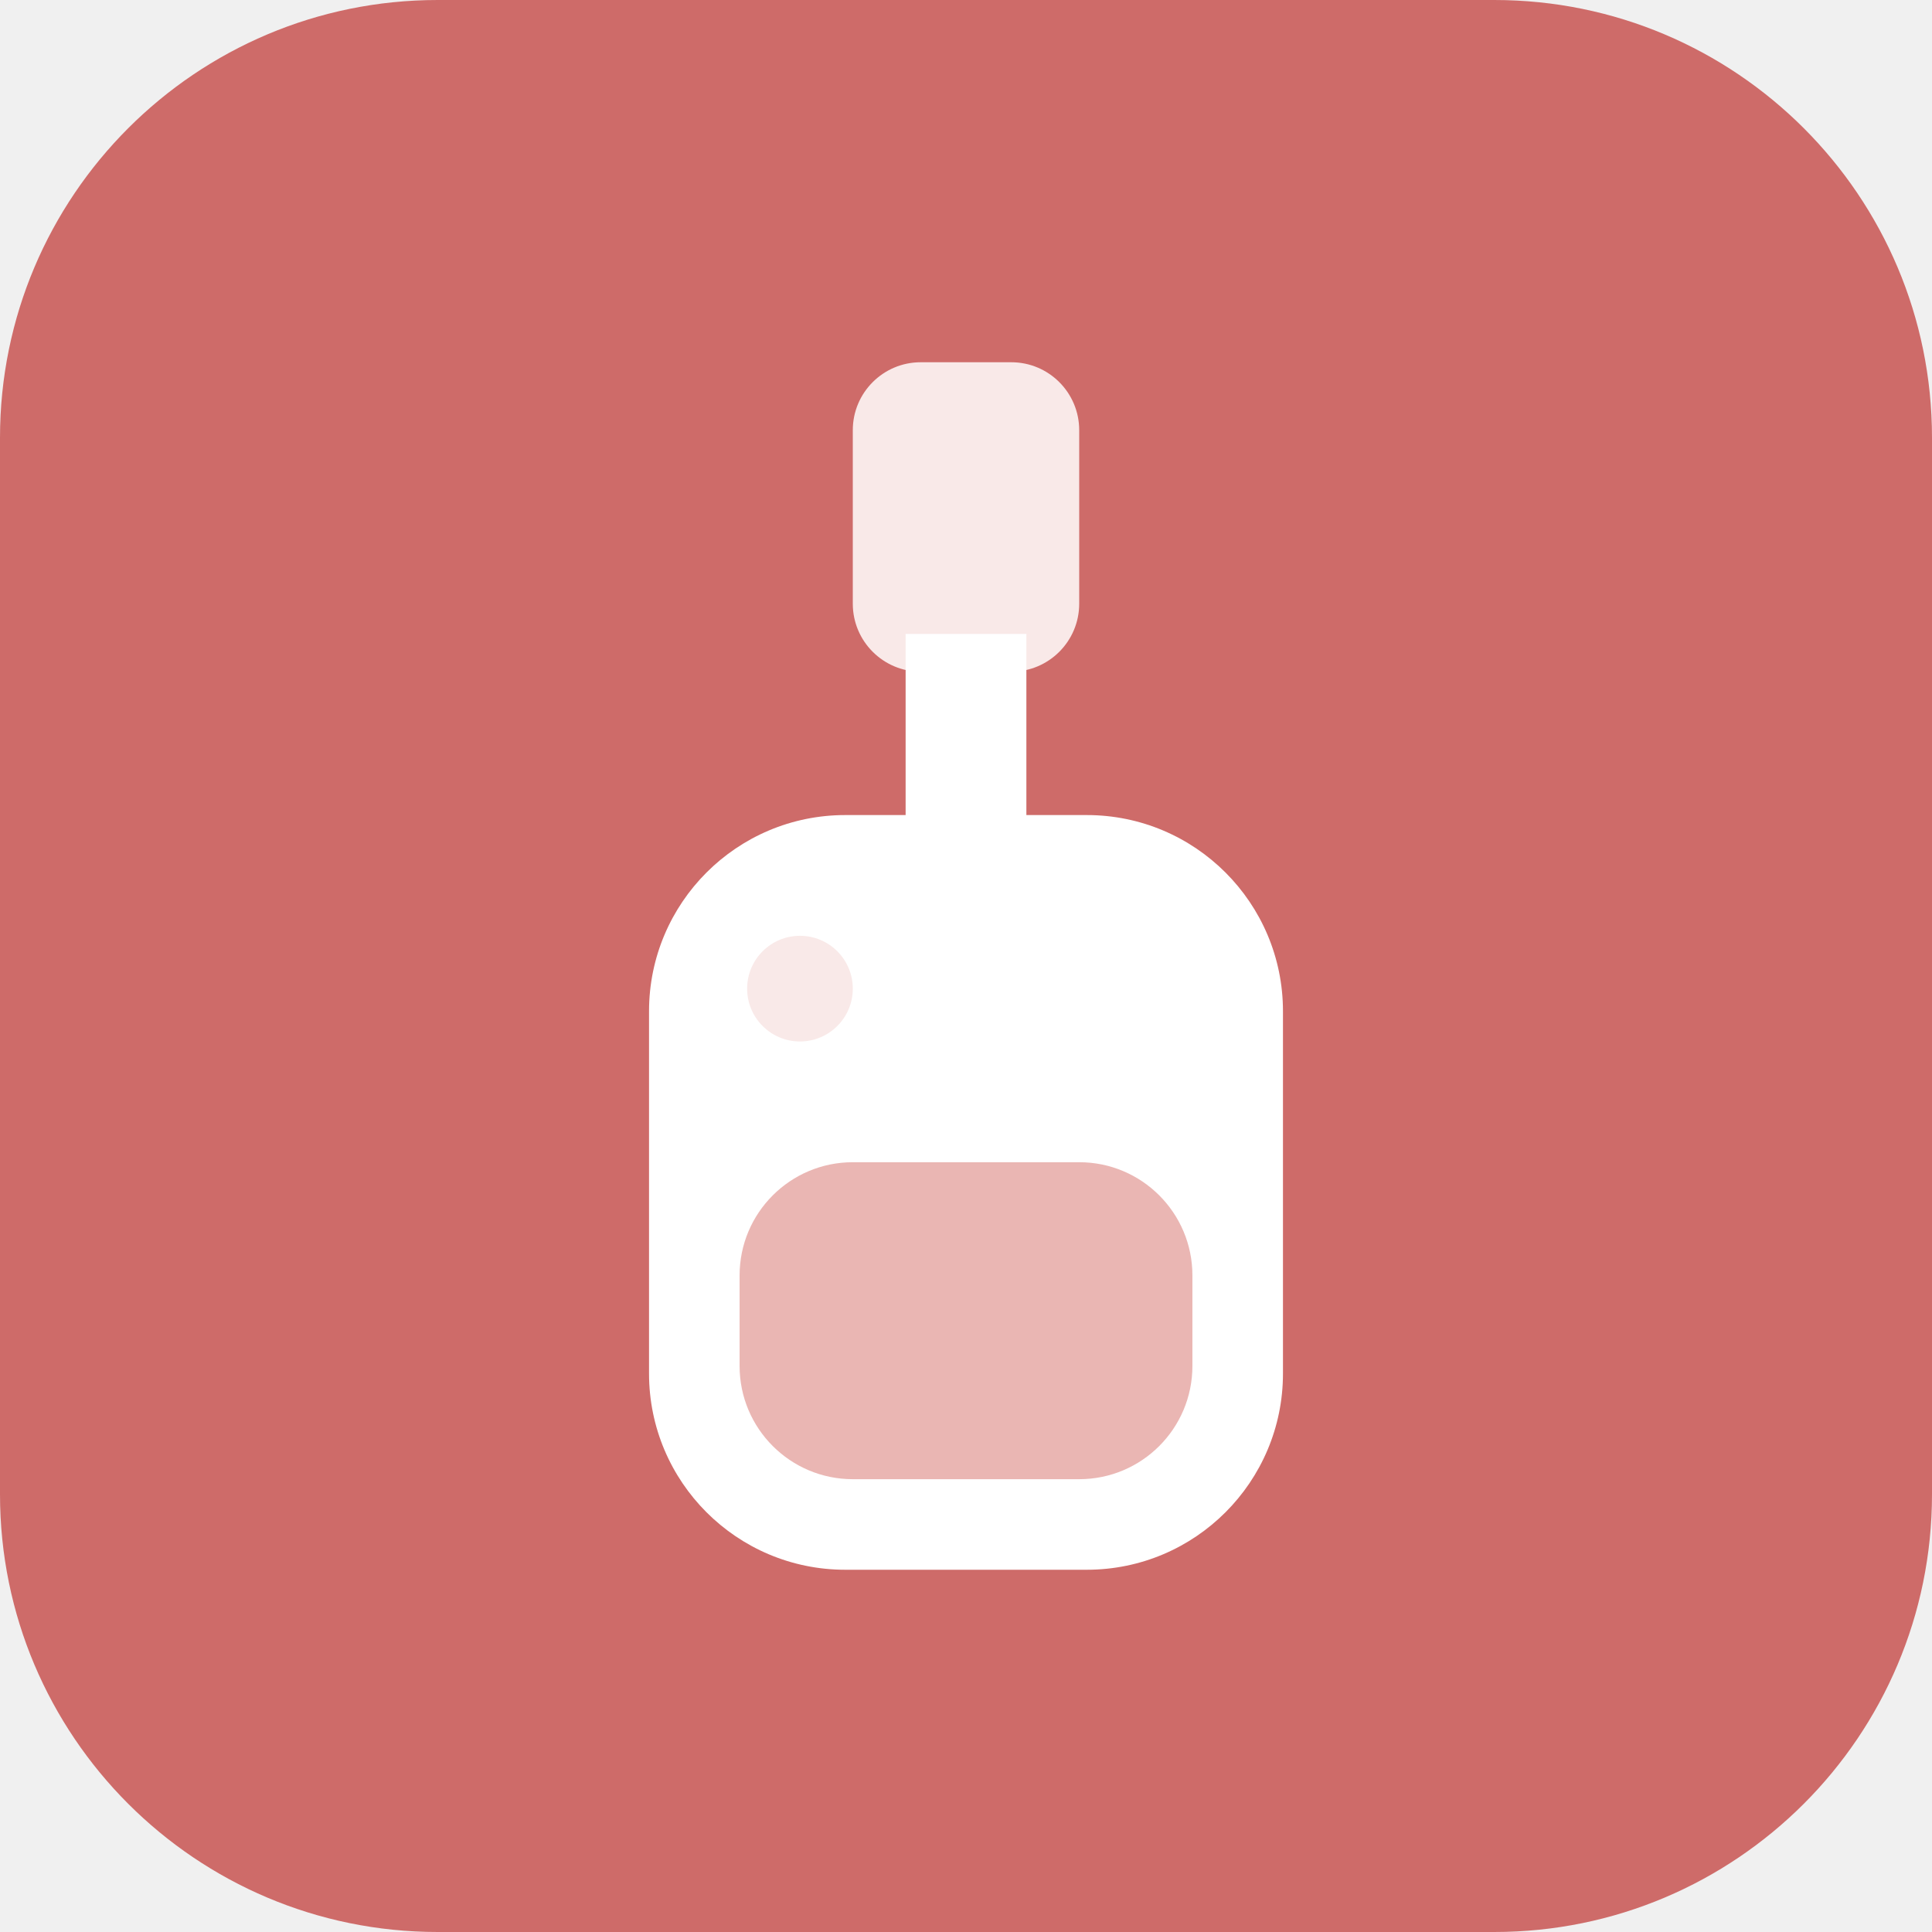
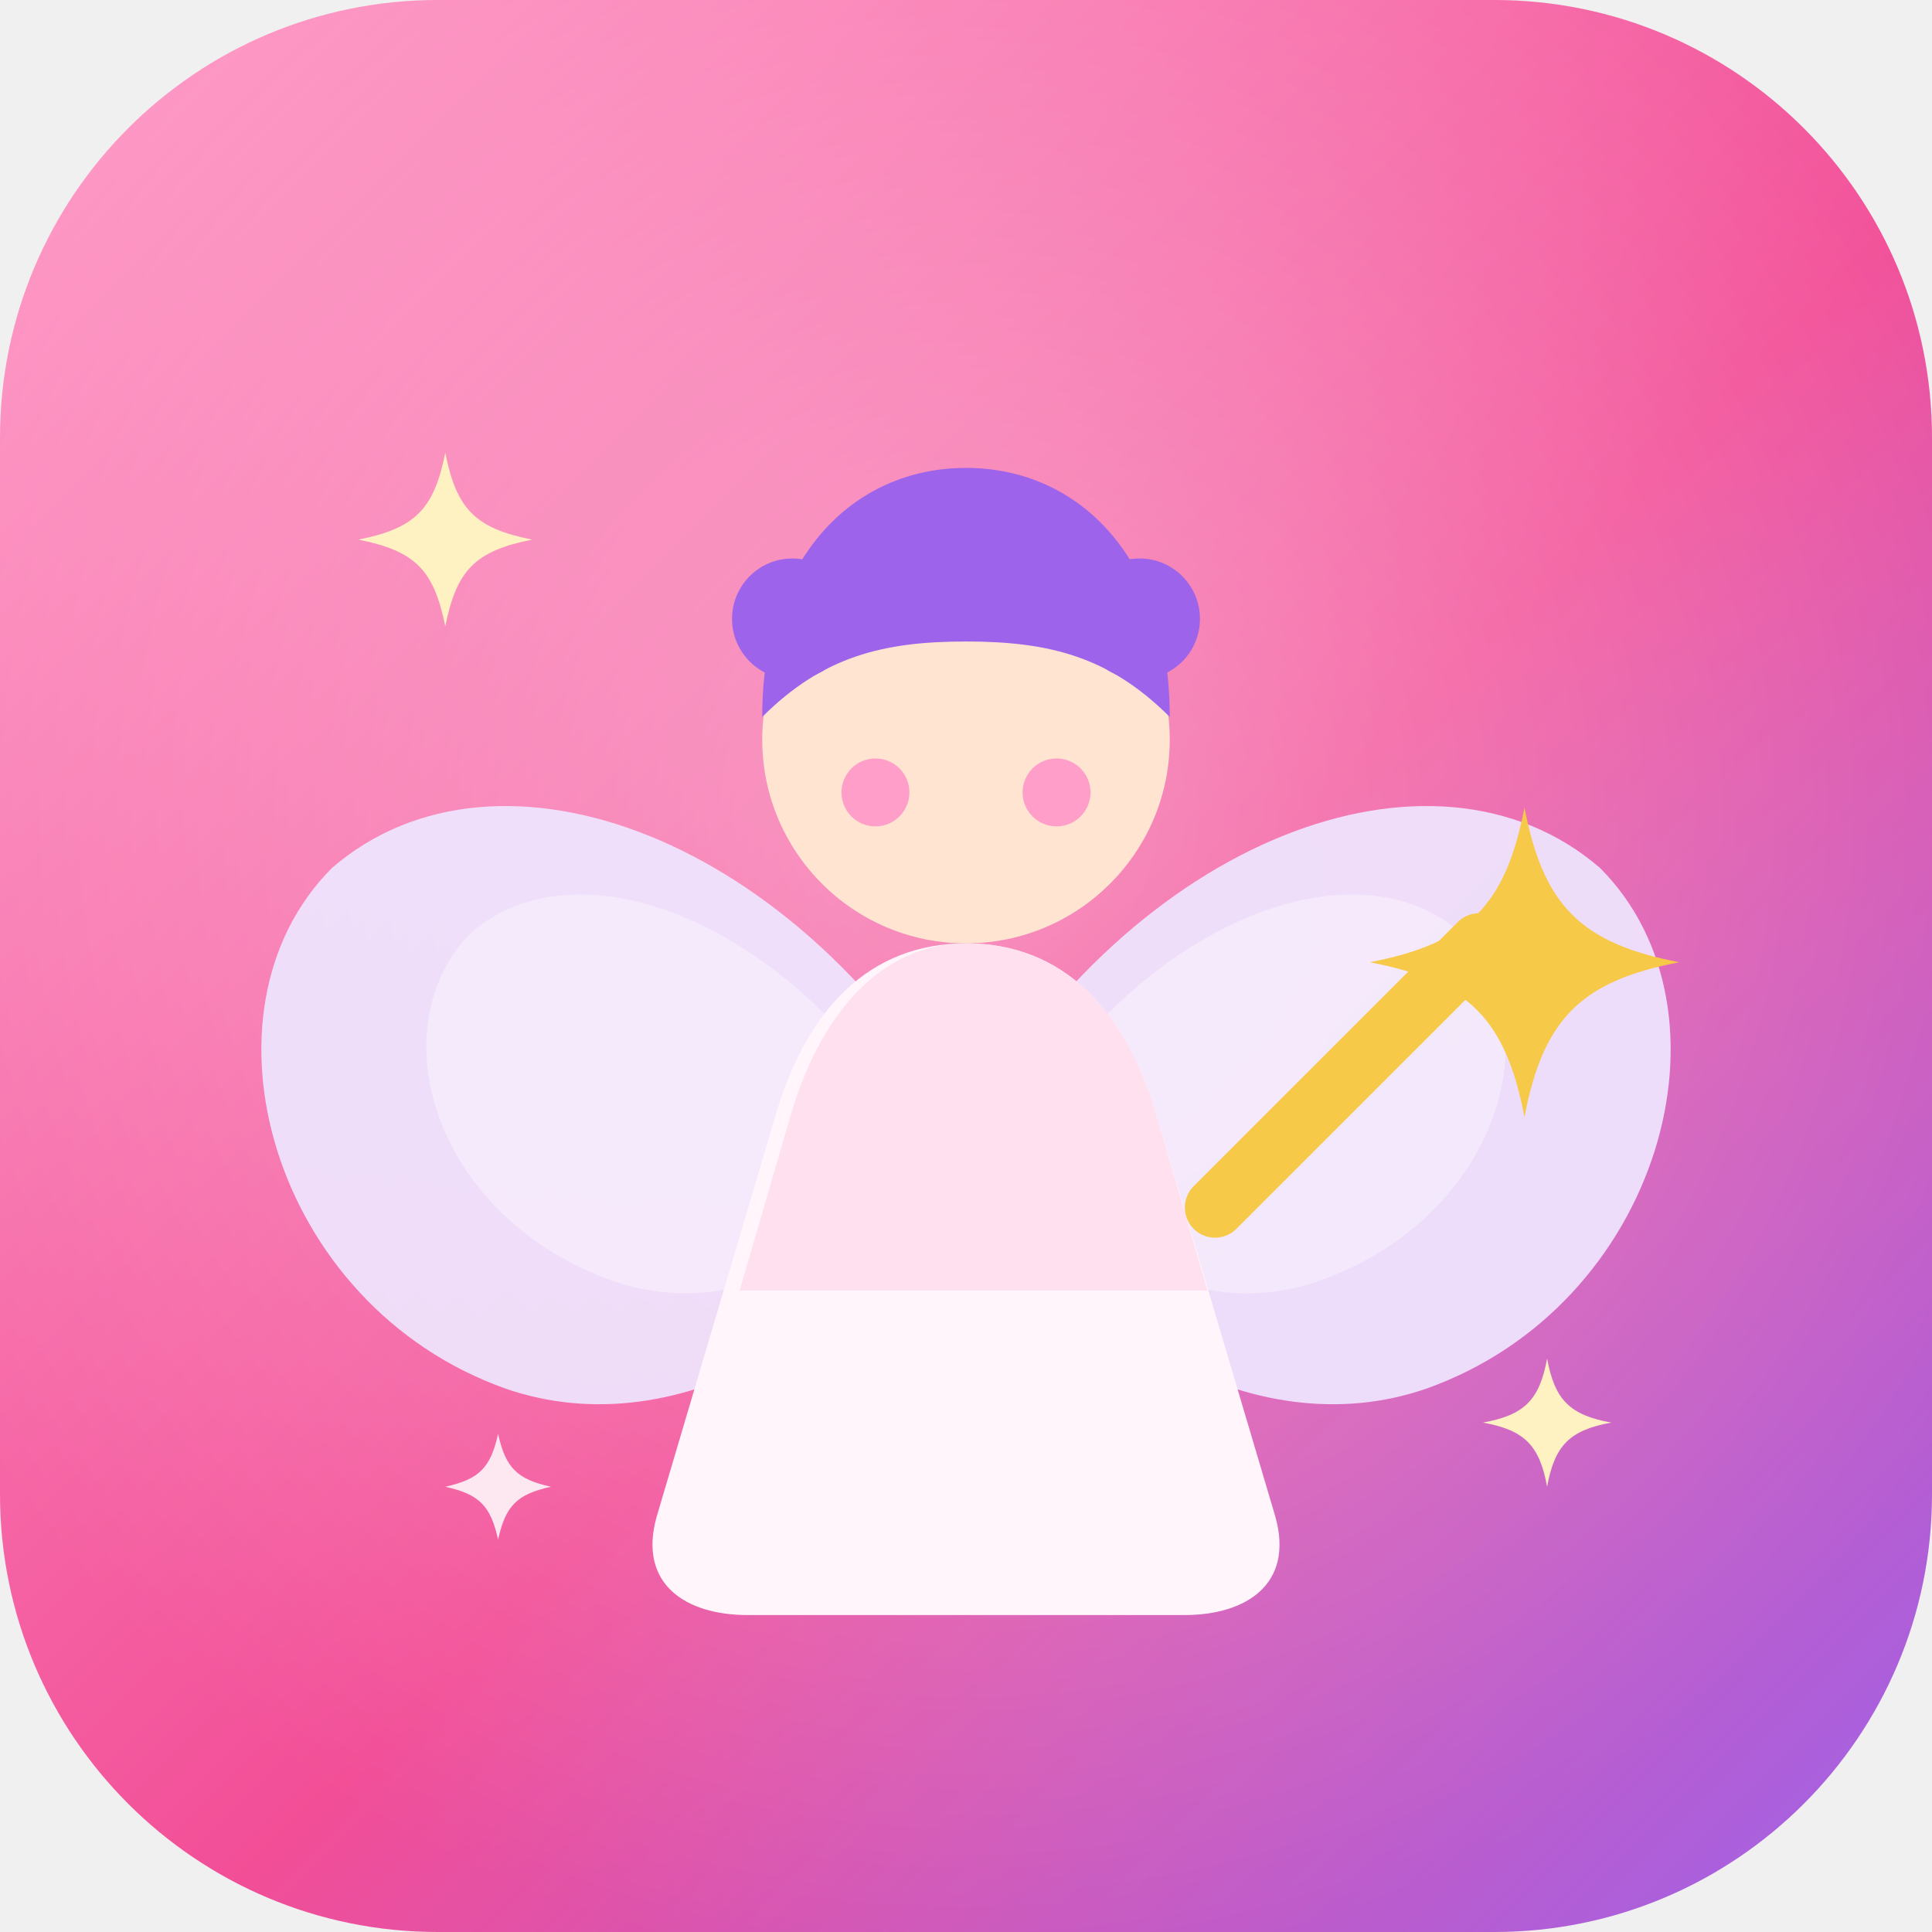
<svg xmlns="http://www.w3.org/2000/svg" viewBox="0 0 512 512">
-   <rect width="512" height="512" rx="116" fill="#ce6b69" />
-   <rect x="226" y="96" width="60" height="82" rx="18" fill="#f9e9e8" />
-   <rect x="240" y="168" width="32" height="60" fill="#ffffff" />
-   <rect x="172" y="216" width="168" height="200" rx="52" fill="#ffffff" />
-   <rect x="196" y="308" width="120" height="84" rx="30" fill="#eab6b3" />
-   <circle cx="212" cy="262" r="14" fill="#f9e9e8" />
+   <defs>
+     <linearGradient id="bg" x1="0" y1="0" x2="1" y2="1">
+       <stop offset="0" stop-color="#ff9ec8" />
+       <stop offset="0.55" stop-color="#f24e97" />
+       <stop offset="1" stop-color="#9d63ea" />
+     </linearGradient>
+     <radialGradient id="glow" cx="0.5" cy="0.42" r="0.6">
+       <stop offset="0" stop-color="#ffffff" stop-opacity="0.35" />
+       <stop offset="1" stop-color="#ffffff" stop-opacity="0" />
+     </radialGradient>
+   </defs>
+   <rect width="512" height="512" rx="116" fill="url(#bg)" />
+   <rect width="512" height="512" rx="116" fill="url(#glow)" />
+   <g fill="#efe6ff" opacity="0.92">
+     <path d="M256 300c-44-78-124-108-168-70-38 38-16 116 46 138 46 16 100-16 122-68Z" />
+     <path d="M256 300c44-78 124-108 168-70 38 38 16 116-46 138-46 16-100-16-122-68Z" />
+   </g>
+   <g fill="#ffffff" opacity="0.35">
+     <path d="M240 296c-32-52-88-74-116-48-24 26-8 76 40 92 32 10 64-8 76-44Z" />
+     <path d="M272 296c32-52 88-74 116-48 24 26 8 76-40 92-32 10-64-8-76-44Z" />
+   </g>
+   <path d="M256 250c26 0 42 18 50 44l32 108c5 18-8 26-24 26H198c-16 0-29-8-24-26l32-108c8-26 24-44 50-44Z" fill="#fff5fa" />
+   <path d="M256 250c26 0 42 18 50 44l14 48H196l14-48c8-26 24-44 46-44Z" fill="#ffe0ee" />
+   <circle cx="256" cy="196" r="54" fill="#ffe4d1" />
+   <path d="M202 190c0-42 24-66 54-66s54 24 54 66c-16-16-32-20-54-20s-38 4-54 20Z" fill="#9d63ea" />
+   <circle cx="210" cy="164" r="16" fill="#9d63ea" />
+   <circle cx="302" cy="164" r="16" fill="#9d63ea" />
+   <circle cx="232" cy="210" r="9" fill="#ff9ec8" />
+   <circle cx="280" cy="210" r="9" fill="#ff9ec8" />
+   <path d="M322 320l70-70" stroke="#f7c948" stroke-width="16" stroke-linecap="round" />
+   <path d="M404 214c5 26 15 36 41 41-26 5-36 15-41 41-5-26-15-36-41-41 26-5 36-15 41-41Z" fill="#f7c948" />
+   <path d="M118 120c3 15 8 20 23 23-15 3-20 8-23 23-3-15-8-20-23-23 15-3 20-8 23-23Z" fill="#fff2c2" />
+   <path d="M410 360c2 11 6 15 17 17-11 2-15 6-17 17-2-11-6-15-17-17 11-2 15-6 17-17Z" fill="#fff2c2" />
+   <path d="M132 380c2 9 5 12 14 14-9 2-12 5-14 14-2-9-5-12-14-14 9-2 12-5 14-14Z" fill="#ffffff" opacity="0.85" />
</svg>
